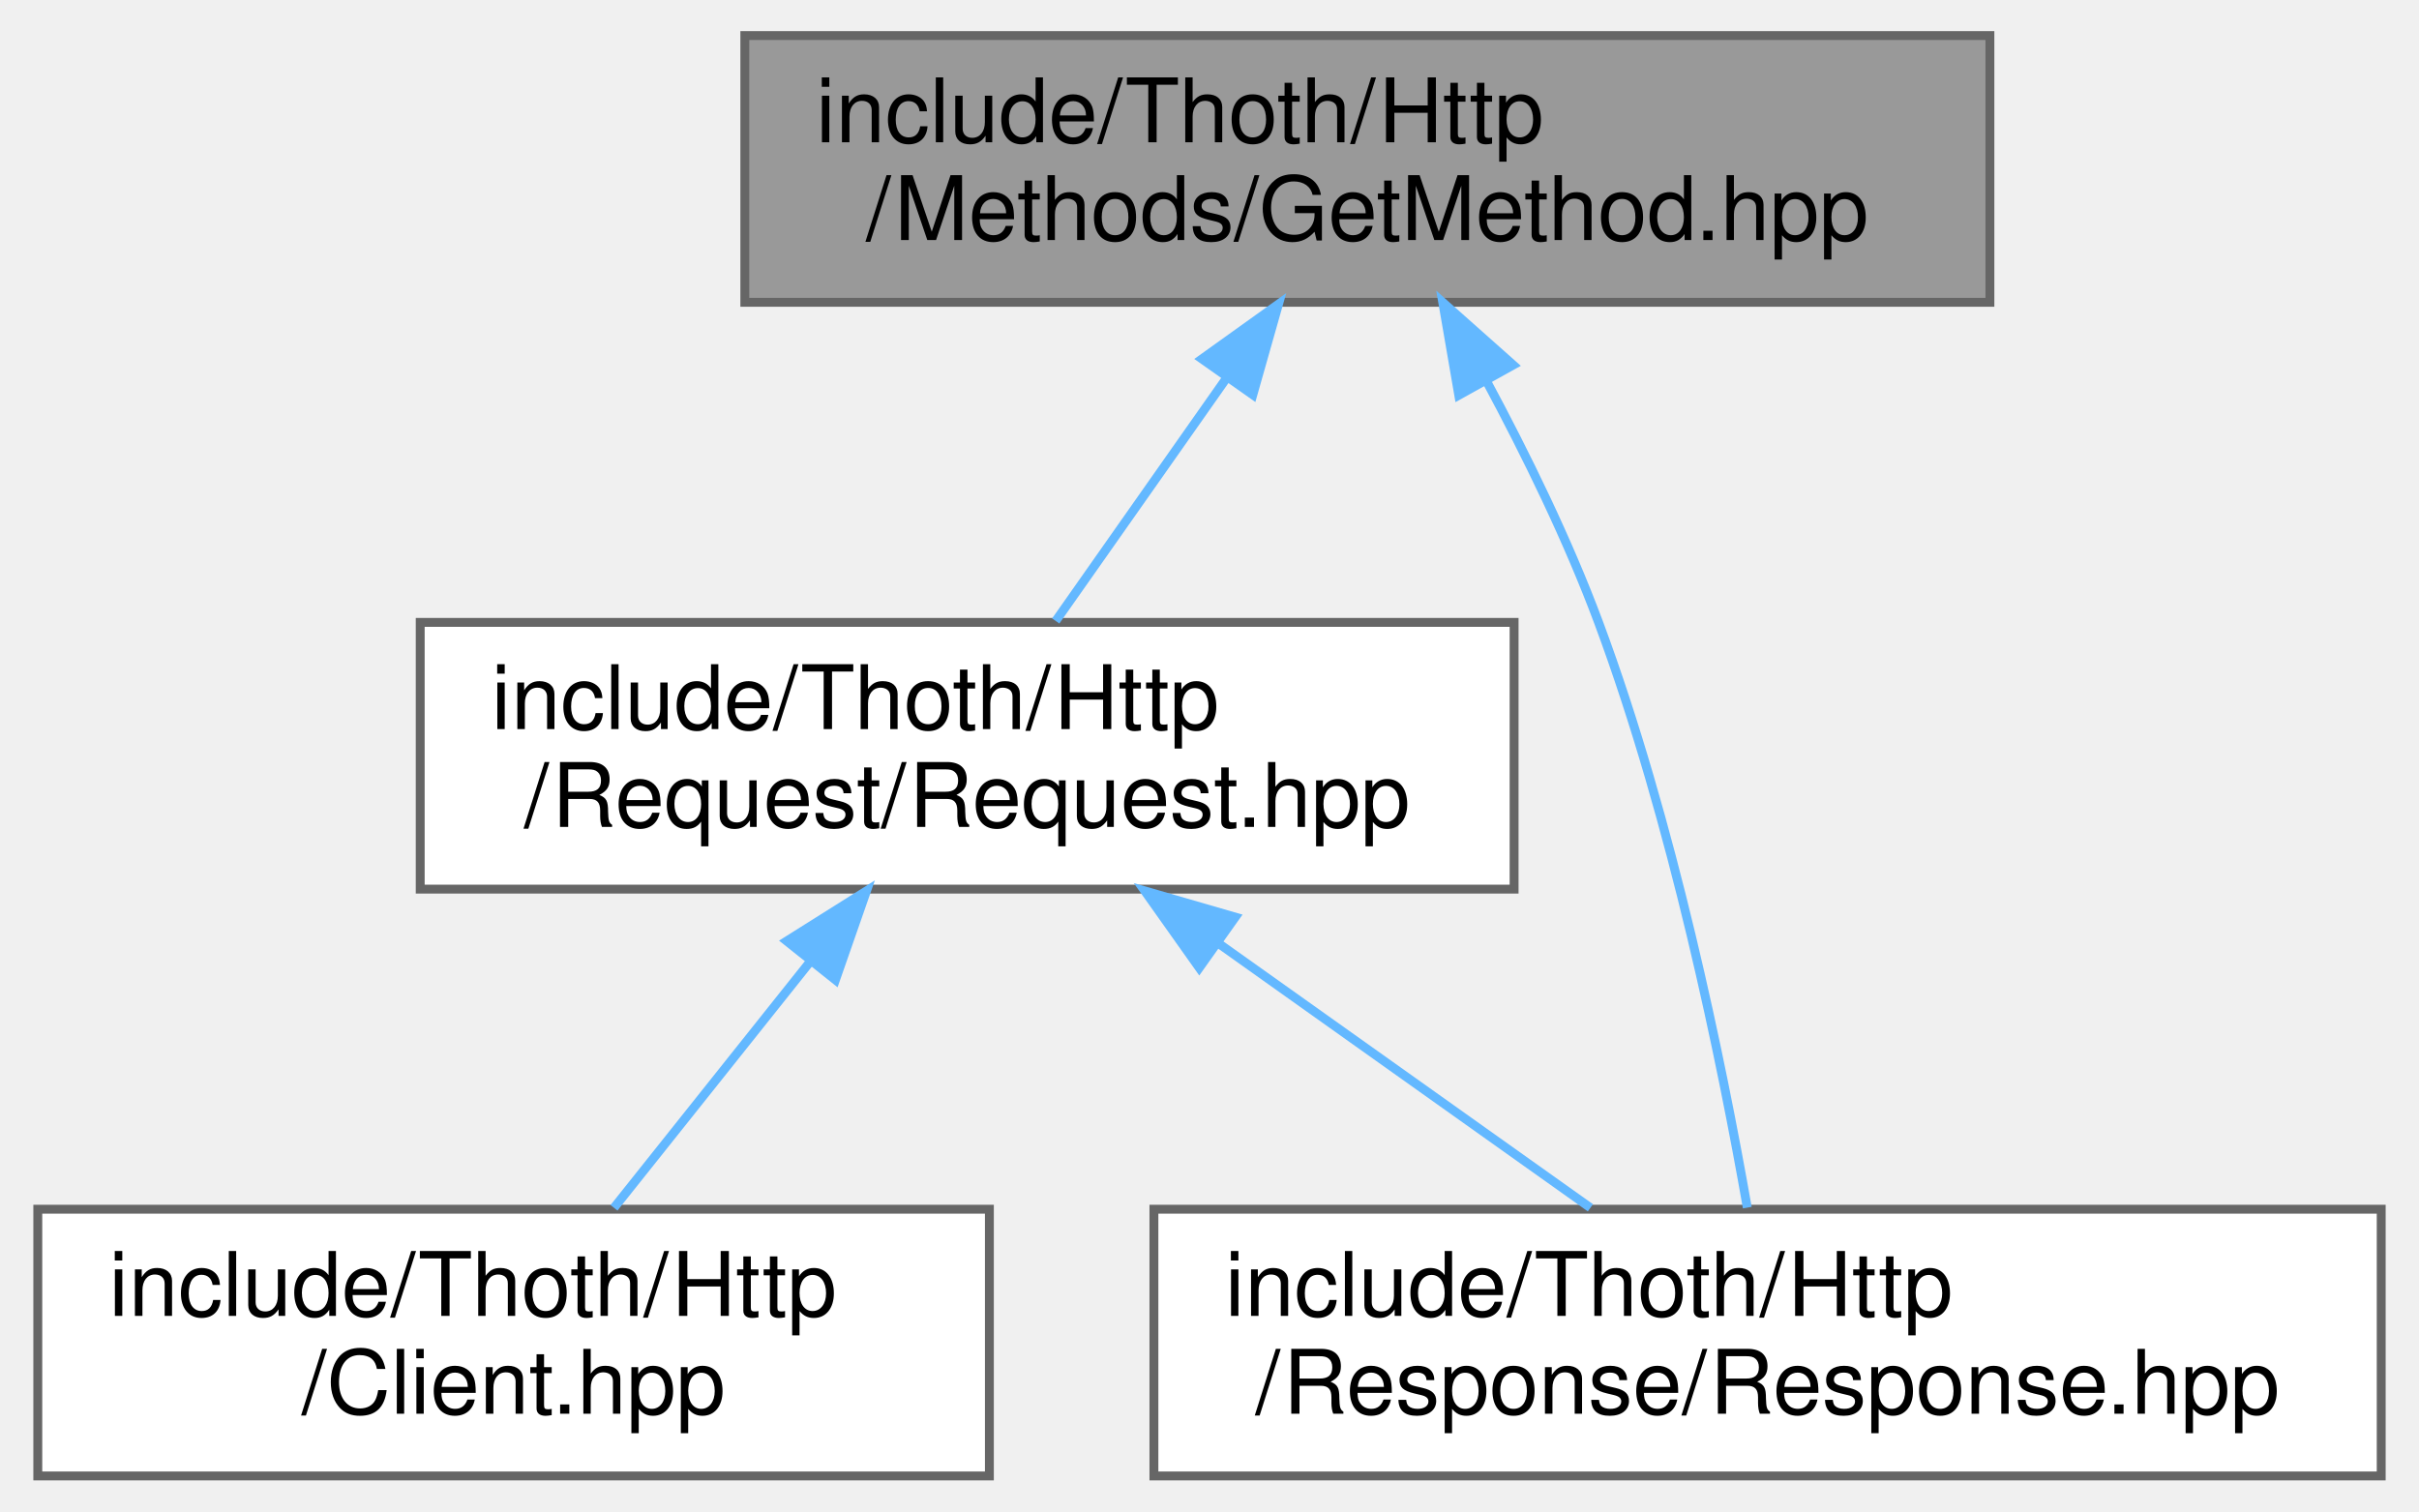
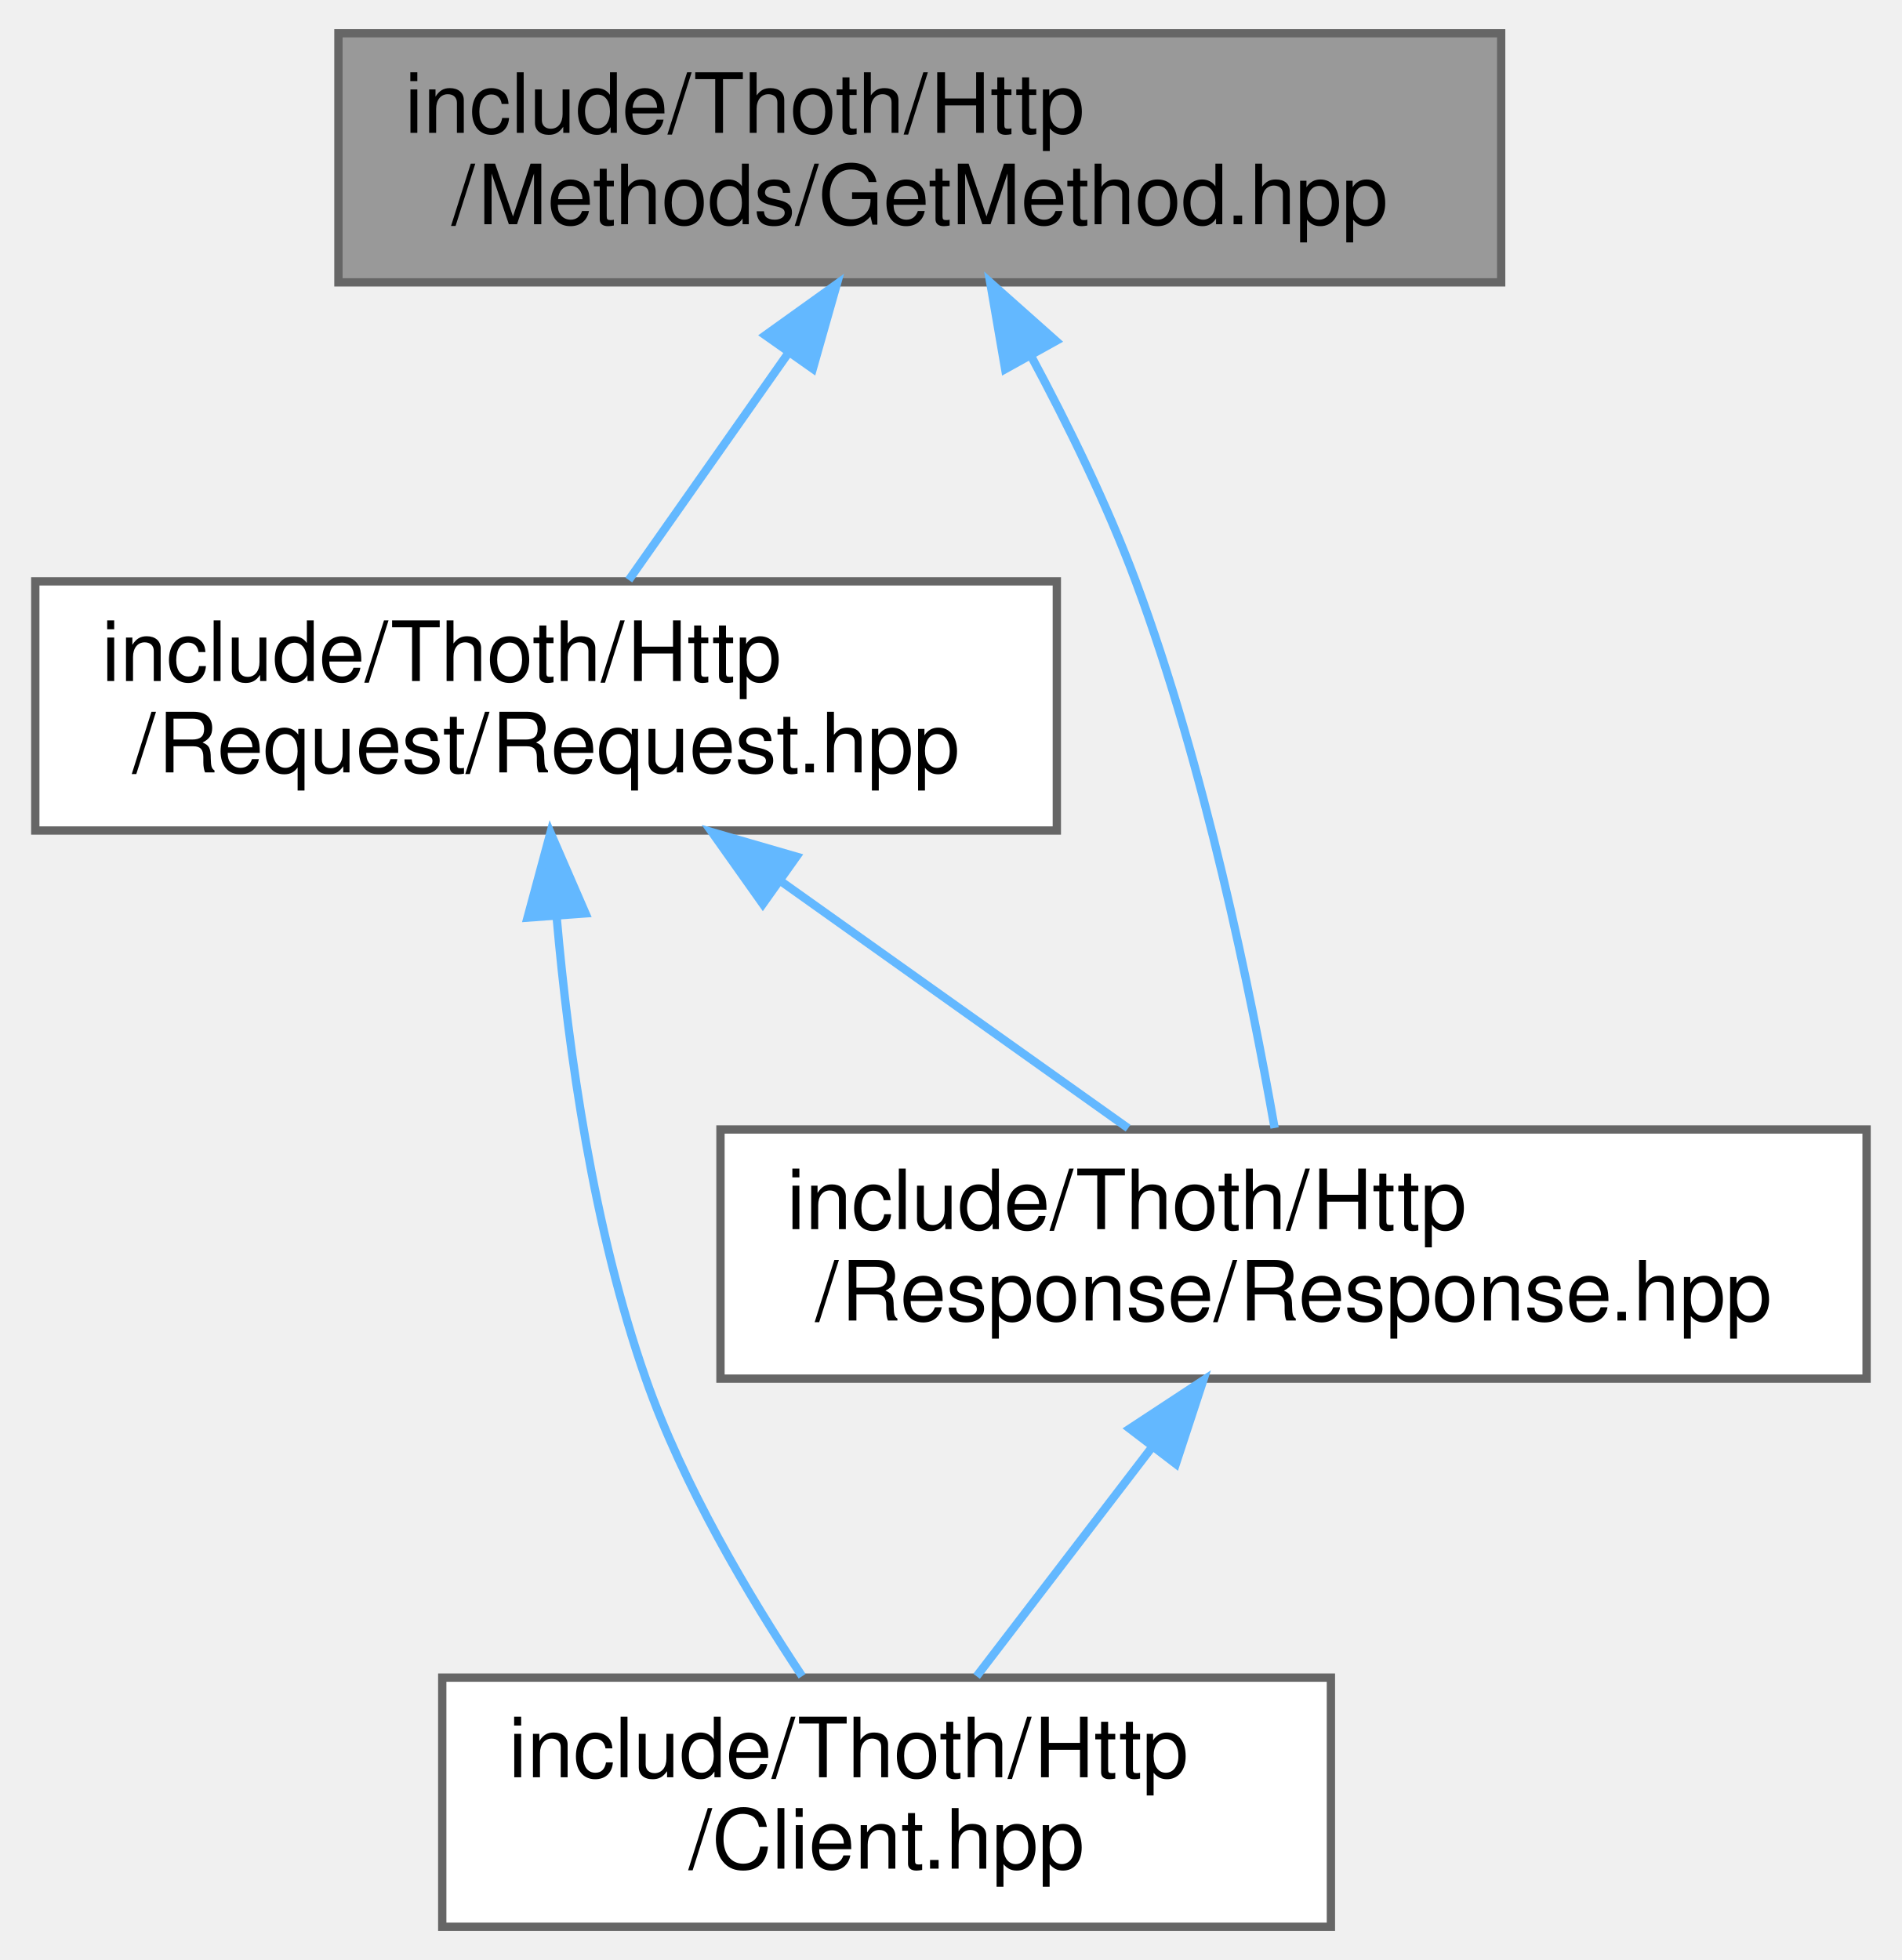
- <svg xmlns="http://www.w3.org/2000/svg" xmlns:xlink="http://www.w3.org/1999/xlink" width="272pt" height="170pt" viewBox="0.00 0.00 271.50 170.00">
-   <g id="graph0" class="graph" transform="scale(1 1) rotate(0) translate(4 166)">
+ <svg xmlns="http://www.w3.org/2000/svg" xmlns:xlink="http://www.w3.org/1999/xlink" width="229pt" height="236pt" viewBox="0.00 0.00 228.50 236.00">
+   <g id="graph0" class="graph" transform="scale(1 1) rotate(0) translate(4 232)">
    <g id="Node000001" class="node">
      <g id="a_Node000001">
        <a xlink:title=" ">
-           <polygon fill="#999999" stroke="#666666" points="219.5,-162 79.5,-162 79.5,-132 219.5,-132 219.5,-162" />
-           <text text-anchor="start" x="87.5" y="-150" font-family="Helvetica,sans-Serif" font-size="10.00">include/Thoth/Http</text>
-           <text text-anchor="middle" x="149.5" y="-139" font-family="Helvetica,sans-Serif" font-size="10.00">/Methods/GetMethod.hpp</text>
+           <polygon fill="#999999" stroke="#666666" points="176.5,-228 36.5,-228 36.5,-198 176.5,-198 176.5,-228" />
+           <text text-anchor="start" x="44.5" y="-216" font-family="Helvetica,sans-Serif" font-size="10.00">include/Thoth/Http</text>
+           <text text-anchor="middle" x="106.5" y="-205" font-family="Helvetica,sans-Serif" font-size="10.00">/Methods/GetMethod.hpp</text>
        </a>
      </g>
    </g>
    <g id="Node000002" class="node">
      <g id="a_Node000002">
        <a xlink:href="_request_8hpp.html" target="_top" xlink:title=" ">
-           <polygon fill="white" stroke="#666666" points="166,-96 43,-96 43,-66 166,-66 166,-96" />
-           <text text-anchor="start" x="51" y="-84" font-family="Helvetica,sans-Serif" font-size="10.00">include/Thoth/Http</text>
-           <text text-anchor="middle" x="104.5" y="-73" font-family="Helvetica,sans-Serif" font-size="10.00">/Request/Request.hpp</text>
+           <polygon fill="white" stroke="#666666" points="123,-162 0,-162 0,-132 123,-132 123,-162" />
+           <text text-anchor="start" x="8" y="-150" font-family="Helvetica,sans-Serif" font-size="10.00">include/Thoth/Http</text>
+           <text text-anchor="middle" x="61.5" y="-139" font-family="Helvetica,sans-Serif" font-size="10.00">/Request/Request.hpp</text>
        </a>
      </g>
    </g>
    <g id="edge1_Node000001_Node000002" class="edge">
      <g id="a_edge1_Node000001_Node000002">
        <a xlink:title=" ">
-           <path fill="none" stroke="#63b8ff" d="M133.7,-123.53C127.3,-114.43 120.11,-104.19 114.46,-96.16" />
-           <polygon fill="#63b8ff" stroke="#63b8ff" points="130.9,-125.63 139.51,-131.8 136.62,-121.6 130.9,-125.63" />
+           <path fill="none" stroke="#63b8ff" d="M90.7,-189.53C84.3,-180.43 77.11,-170.19 71.46,-162.16" />
+           <polygon fill="#63b8ff" stroke="#63b8ff" points="87.9,-191.63 96.51,-197.8 93.62,-187.6 87.9,-191.63" />
        </a>
      </g>
    </g>
    <g id="Node000004" class="node">
      <g id="a_Node000004">
        <a xlink:href="_response_8hpp.html" target="_top" xlink:title=" ">
-           <polygon fill="white" stroke="#666666" points="263.5,-30 125.5,-30 125.5,0 263.5,0 263.5,-30" />
-           <text text-anchor="start" x="133.5" y="-18" font-family="Helvetica,sans-Serif" font-size="10.00">include/Thoth/Http</text>
-           <text text-anchor="middle" x="194.5" y="-7" font-family="Helvetica,sans-Serif" font-size="10.00">/Response/Response.hpp</text>
+           <polygon fill="white" stroke="#666666" points="220.5,-96 82.5,-96 82.5,-66 220.5,-66 220.5,-96" />
+           <text text-anchor="start" x="90.5" y="-84" font-family="Helvetica,sans-Serif" font-size="10.00">include/Thoth/Http</text>
+           <text text-anchor="middle" x="151.5" y="-73" font-family="Helvetica,sans-Serif" font-size="10.00">/Response/Response.hpp</text>
        </a>
      </g>
    </g>
-     <g id="edge4_Node000001_Node000004" class="edge">
-       <g id="a_edge4_Node000001_Node000004">
+     <g id="edge5_Node000001_Node000004" class="edge">
+       <g id="a_edge5_Node000001_Node000004">
        <a xlink:title=" ">
-           <path fill="none" stroke="#63b8ff" d="M162.86,-123.21C167.35,-114.86 172.08,-105.19 175.5,-96 183.82,-73.66 189.37,-46.42 192.22,-30.18" />
-           <polygon fill="#63b8ff" stroke="#63b8ff" points="159.78,-121.55 157.98,-131.99 165.9,-124.95 159.78,-121.55" />
+           <path fill="none" stroke="#63b8ff" d="M119.86,-189.21C124.35,-180.86 129.08,-171.19 132.5,-162 140.82,-139.66 146.37,-112.42 149.22,-96.18" />
+           <polygon fill="#63b8ff" stroke="#63b8ff" points="116.78,-187.55 114.98,-197.99 122.9,-190.95 116.78,-187.55" />
        </a>
      </g>
    </g>
    <g id="Node000003" class="node">
      <g id="a_Node000003">
        <a xlink:href="_client_8hpp.html" target="_top" xlink:title=" ">
-           <polygon fill="white" stroke="#666666" points="107,-30 0,-30 0,0 107,0 107,-30" />
-           <text text-anchor="start" x="8" y="-18" font-family="Helvetica,sans-Serif" font-size="10.00">include/Thoth/Http</text>
-           <text text-anchor="middle" x="53.5" y="-7" font-family="Helvetica,sans-Serif" font-size="10.00">/Client.hpp</text>
+           <polygon fill="white" stroke="#666666" points="156,-30 49,-30 49,0 156,0 156,-30" />
+           <text text-anchor="start" x="57" y="-18" font-family="Helvetica,sans-Serif" font-size="10.00">include/Thoth/Http</text>
+           <text text-anchor="middle" x="102.5" y="-7" font-family="Helvetica,sans-Serif" font-size="10.00">/Client.hpp</text>
        </a>
      </g>
    </g>
    <g id="edge2_Node000002_Node000003" class="edge">
      <g id="a_edge2_Node000002_Node000003">
        <a xlink:title=" ">
-           <path fill="none" stroke="#63b8ff" d="M86.82,-57.81C79.51,-48.64 71.25,-38.28 64.79,-30.16" />
-           <polygon fill="#63b8ff" stroke="#63b8ff" points="84.21,-60.16 93.18,-65.8 89.69,-55.79 84.21,-60.16" />
+           <path fill="none" stroke="#63b8ff" d="M62.78,-121.51C64.2,-105.38 67.19,-83.98 73.5,-66 78.02,-53.12 85.92,-39.81 92.33,-30.17" />
+           <polygon fill="#63b8ff" stroke="#63b8ff" points="59.27,-121.51 62.03,-131.74 66.25,-122.02 59.27,-121.51" />
        </a>
      </g>
    </g>
    <g id="edge3_Node000002_Node000004" class="edge">
      <g id="a_edge3_Node000002_Node000004">
        <a xlink:title=" ">
-           <path fill="none" stroke="#63b8ff" d="M132.97,-59.75C146.51,-50.13 162.36,-38.86 174.58,-30.16" />
-           <polygon fill="#63b8ff" stroke="#63b8ff" points="130.6,-57.15 124.47,-65.8 134.65,-62.85 130.6,-57.15" />
+           <path fill="none" stroke="#63b8ff" d="M89.97,-125.75C103.51,-116.13 119.36,-104.86 131.58,-96.16" />
+           <polygon fill="#63b8ff" stroke="#63b8ff" points="87.6,-123.15 81.47,-131.8 91.65,-128.85 87.6,-123.15" />
+         </a>
+       </g>
+     </g>
+     <g id="edge4_Node000004_Node000003" class="edge">
+       <g id="a_edge4_Node000004_Node000003">
+         <a xlink:title=" ">
+           <path fill="none" stroke="#63b8ff" d="M134.51,-57.81C127.49,-48.64 119.56,-38.28 113.34,-30.16" />
+           <polygon fill="#63b8ff" stroke="#63b8ff" points="131.77,-59.98 140.63,-65.8 137.33,-55.73 131.77,-59.98" />
        </a>
      </g>
    </g>
  </g>
</svg>
